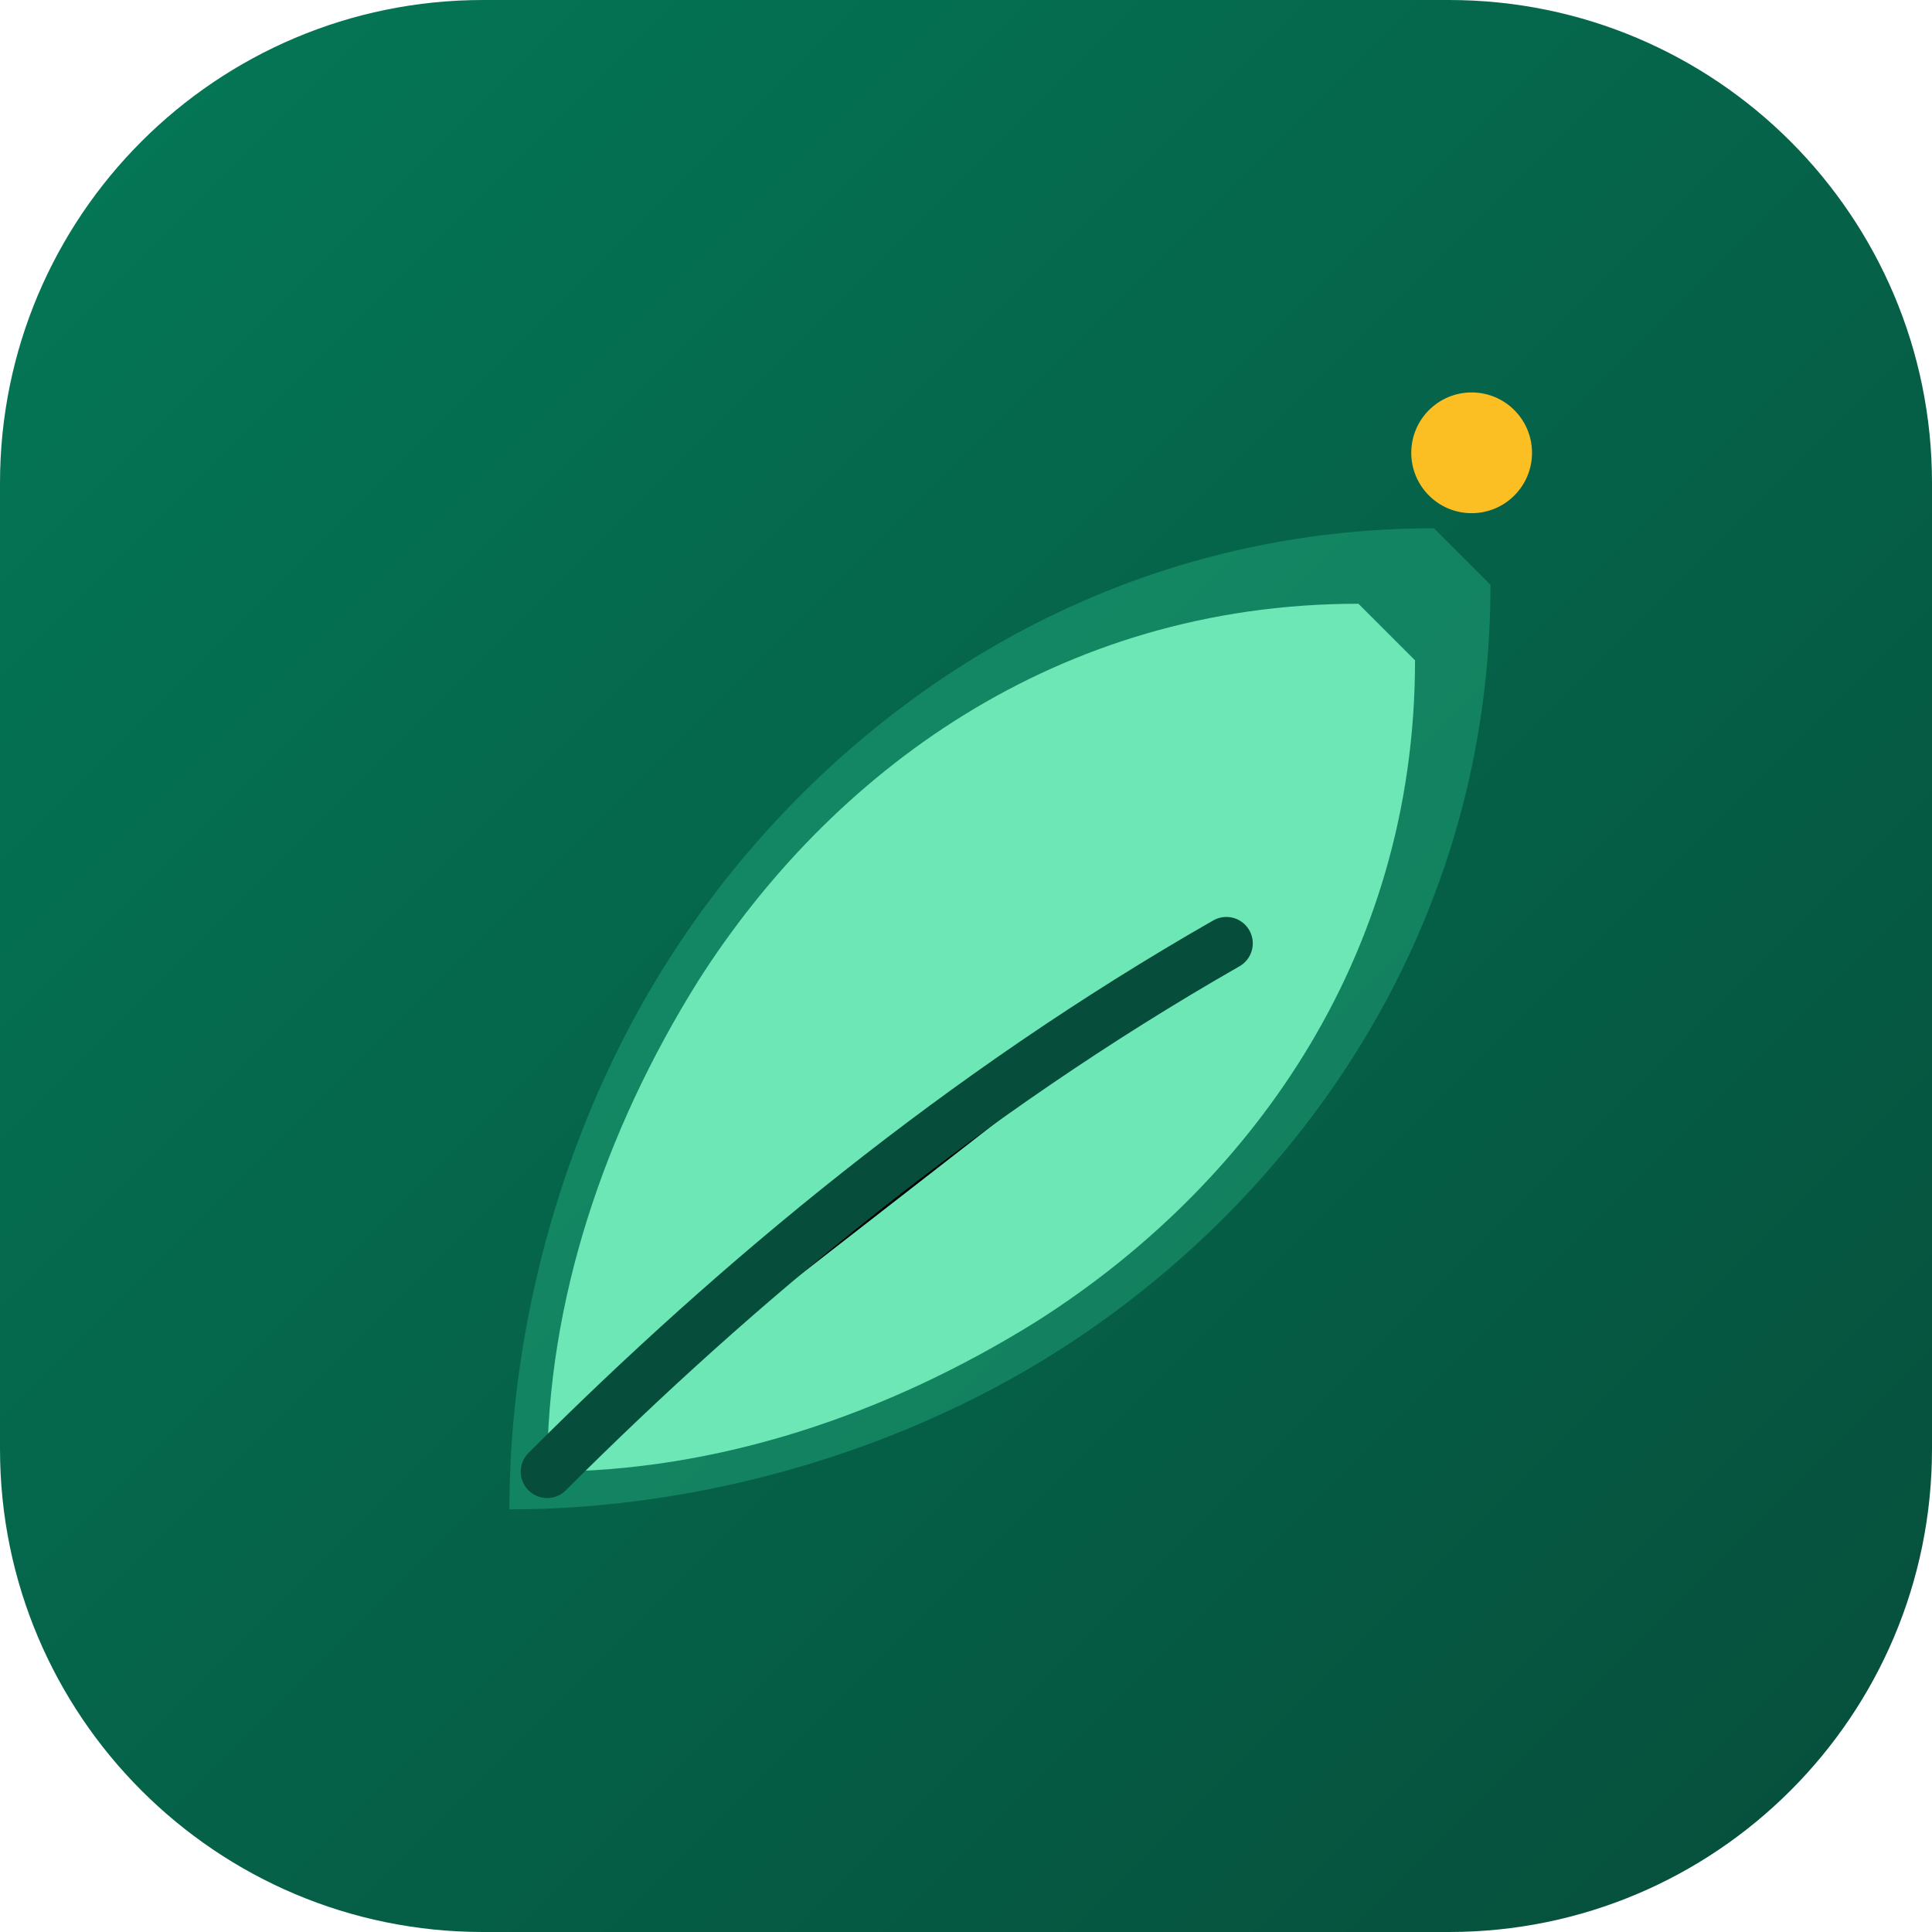
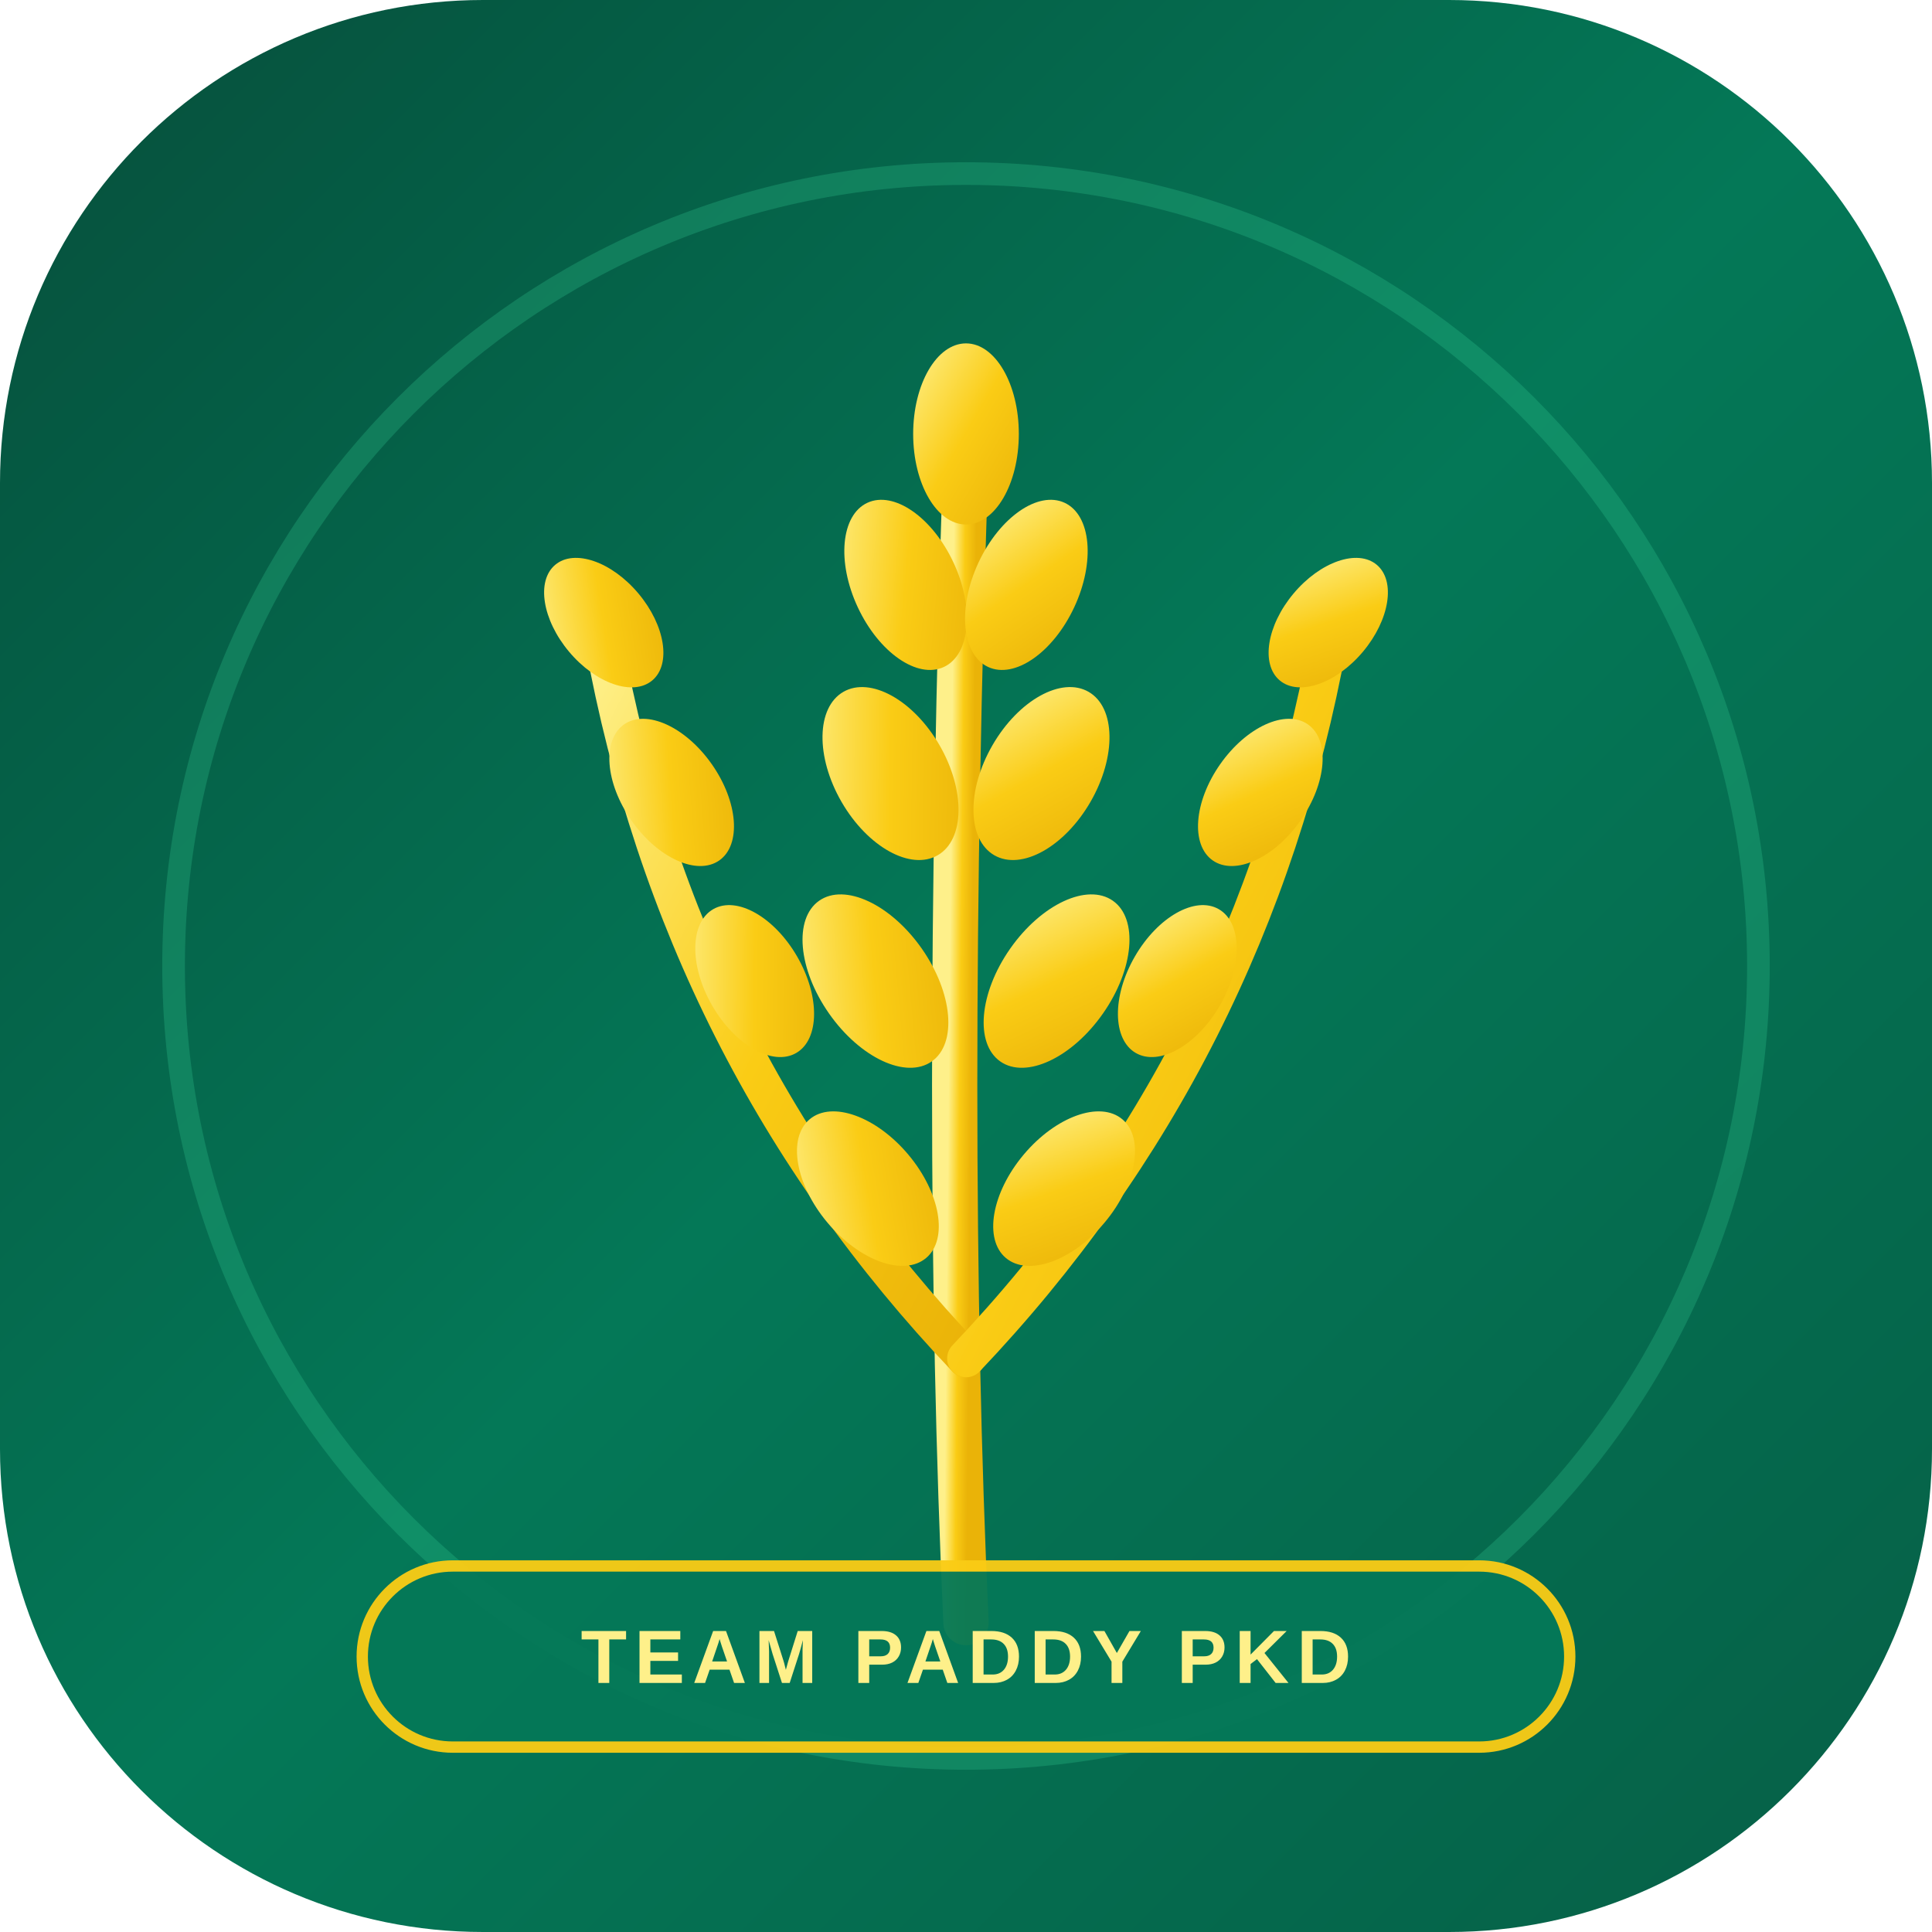
<svg xmlns="http://www.w3.org/2000/svg" viewBox="0 0 512 512" width="512" height="512">
  <defs>
-     <linearGradient id="grad" x1="0%" y1="0%" x2="100%" y2="100%">
-       <stop offset="0%" stop-color="#047857" />
-       <stop offset="100%" stop-color="#064e3b" />
+     <linearGradient id="bgGrad" x1="0%" y1="0%" x2="100%" y2="100%">
+       <stop offset="0%" stop-color="#064e3b" />
+       <stop offset="50%" stop-color="#047857" />
+       <stop offset="100%" stop-color="#065f46" />
+     </linearGradient>
+     <linearGradient id="goldGrad" x1="0%" y1="0%" x2="100%" y2="100%">
+       <stop offset="0%" stop-color="#fef08a" />
+       <stop offset="50%" stop-color="#facc15" />
+       <stop offset="100%" stop-color="#eab308" />
    </linearGradient>
  </defs>
-   <rect width="512" height="512" rx="128" fill="url(#grad)" />
-   <path d="M380 140c-90 0-160 50-200 110-30 45-45 100-45 150 50 0 105-15 150-45 60-40 110-110 110-200l-15-15z" fill="#34d399" opacity="0.3" />
-   <path d="M360 160c-80 0-140 45-175 100-25 40-40 85-40 130 45 0 90-15 130-40 55-35 100-95 100-175l-15-15z" fill="#6ee7b7" />
-   <path d="M145 390c50-50 110-100 180-140" stroke="#064e3b" stroke-width="14" stroke-linecap="round" />
-   <circle cx="390" cy="120" r="16" fill="#fbbf24" />
+   <rect width="512" height="512" rx="128" fill="url(#bgGrad)" />
+   <circle cx="256" cy="256" r="210" fill="none" stroke="#34d399" stroke-width="6" opacity="0.25" />
+   <path d="M256 430 Q250 300 256 120" stroke="url(#goldGrad)" stroke-width="12" stroke-linecap="round" fill="none" />
+   <path d="M256 360 Q180 280 160 170" stroke="url(#goldGrad)" stroke-width="10" stroke-linecap="round" fill="none" />
+   <path d="M256 360 Q332 280 352 170" stroke="url(#goldGrad)" stroke-width="10" stroke-linecap="round" fill="none" />
+   <ellipse cx="256" cy="115" rx="14" ry="24" fill="url(#goldGrad)" />
+   <ellipse cx="240" cy="155" rx="14" ry="24" transform="rotate(-25 240 155)" fill="url(#goldGrad)" />
+   <ellipse cx="272" cy="155" rx="14" ry="24" transform="rotate(25 272 155)" fill="url(#goldGrad)" />
+   <ellipse cx="236" cy="205" rx="15" ry="25" transform="rotate(-30 236 205)" fill="url(#goldGrad)" />
+   <ellipse cx="276" cy="205" rx="15" ry="25" transform="rotate(30 276 205)" fill="url(#goldGrad)" />
+   <ellipse cx="232" cy="260" rx="15" ry="26" transform="rotate(-35 232 260)" fill="url(#goldGrad)" />
+   <ellipse cx="280" cy="260" rx="15" ry="26" transform="rotate(35 280 260)" fill="url(#goldGrad)" />
+   <ellipse cx="230" cy="315" rx="14" ry="24" transform="rotate(-40 230 315)" fill="url(#goldGrad)" />
+   <ellipse cx="282" cy="315" rx="14" ry="24" transform="rotate(40 282 315)" fill="url(#goldGrad)" />
+   <ellipse cx="160" cy="165" rx="12" ry="20" transform="rotate(-40 160 165)" fill="url(#goldGrad)" />
+   <ellipse cx="178" cy="210" rx="13" ry="22" transform="rotate(-35 178 210)" fill="url(#goldGrad)" />
+   <ellipse cx="200" cy="260" rx="13" ry="22" transform="rotate(-30 200 260)" fill="url(#goldGrad)" />
+   <ellipse cx="352" cy="165" rx="12" ry="20" transform="rotate(40 352 165)" fill="url(#goldGrad)" />
+   <ellipse cx="334" cy="210" rx="13" ry="22" transform="rotate(35 334 210)" fill="url(#goldGrad)" />
+   <ellipse cx="312" cy="260" rx="13" ry="22" transform="rotate(30 312 260)" fill="url(#goldGrad)" />
+   <rect x="96" y="415" width="320" height="48" rx="24" fill="#047857" opacity="0.95" stroke="#facc15" stroke-width="3" />
+   <text x="256" y="446" font-family="Arial, sans-serif" font-weight="900" font-size="20" fill="#fef08a" text-anchor="middle" letter-spacing="2">TEAM PADDY PKD</text>
</svg>
